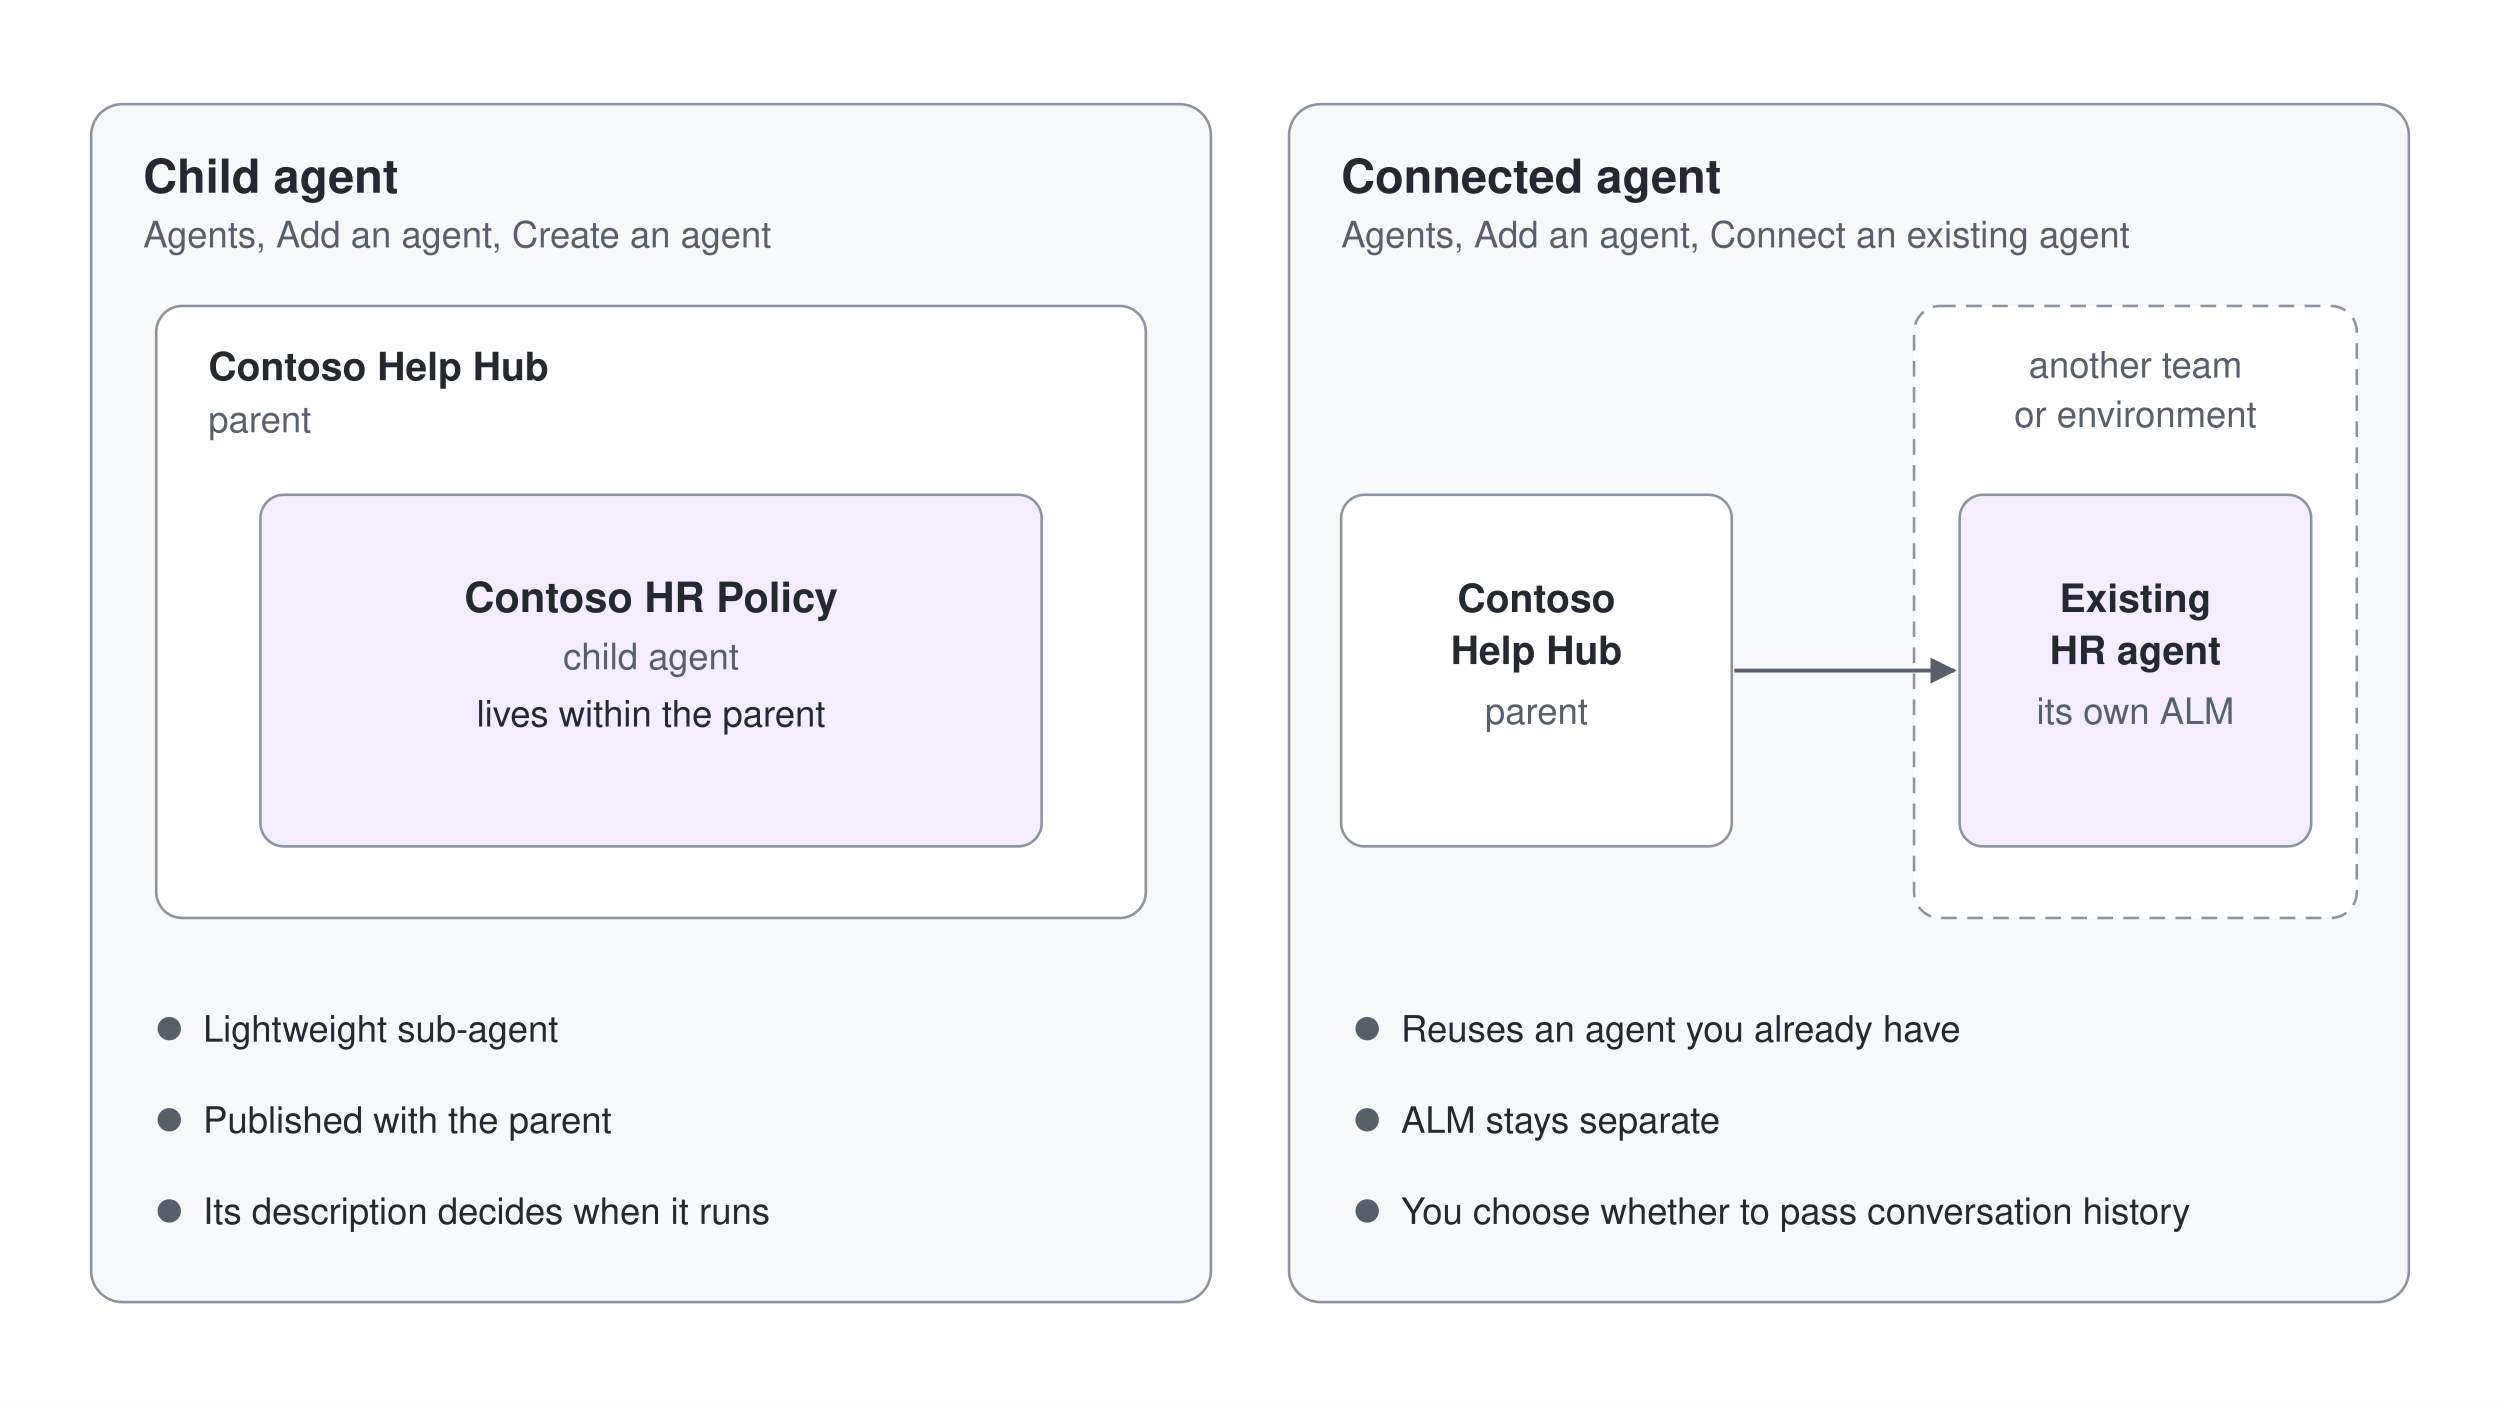
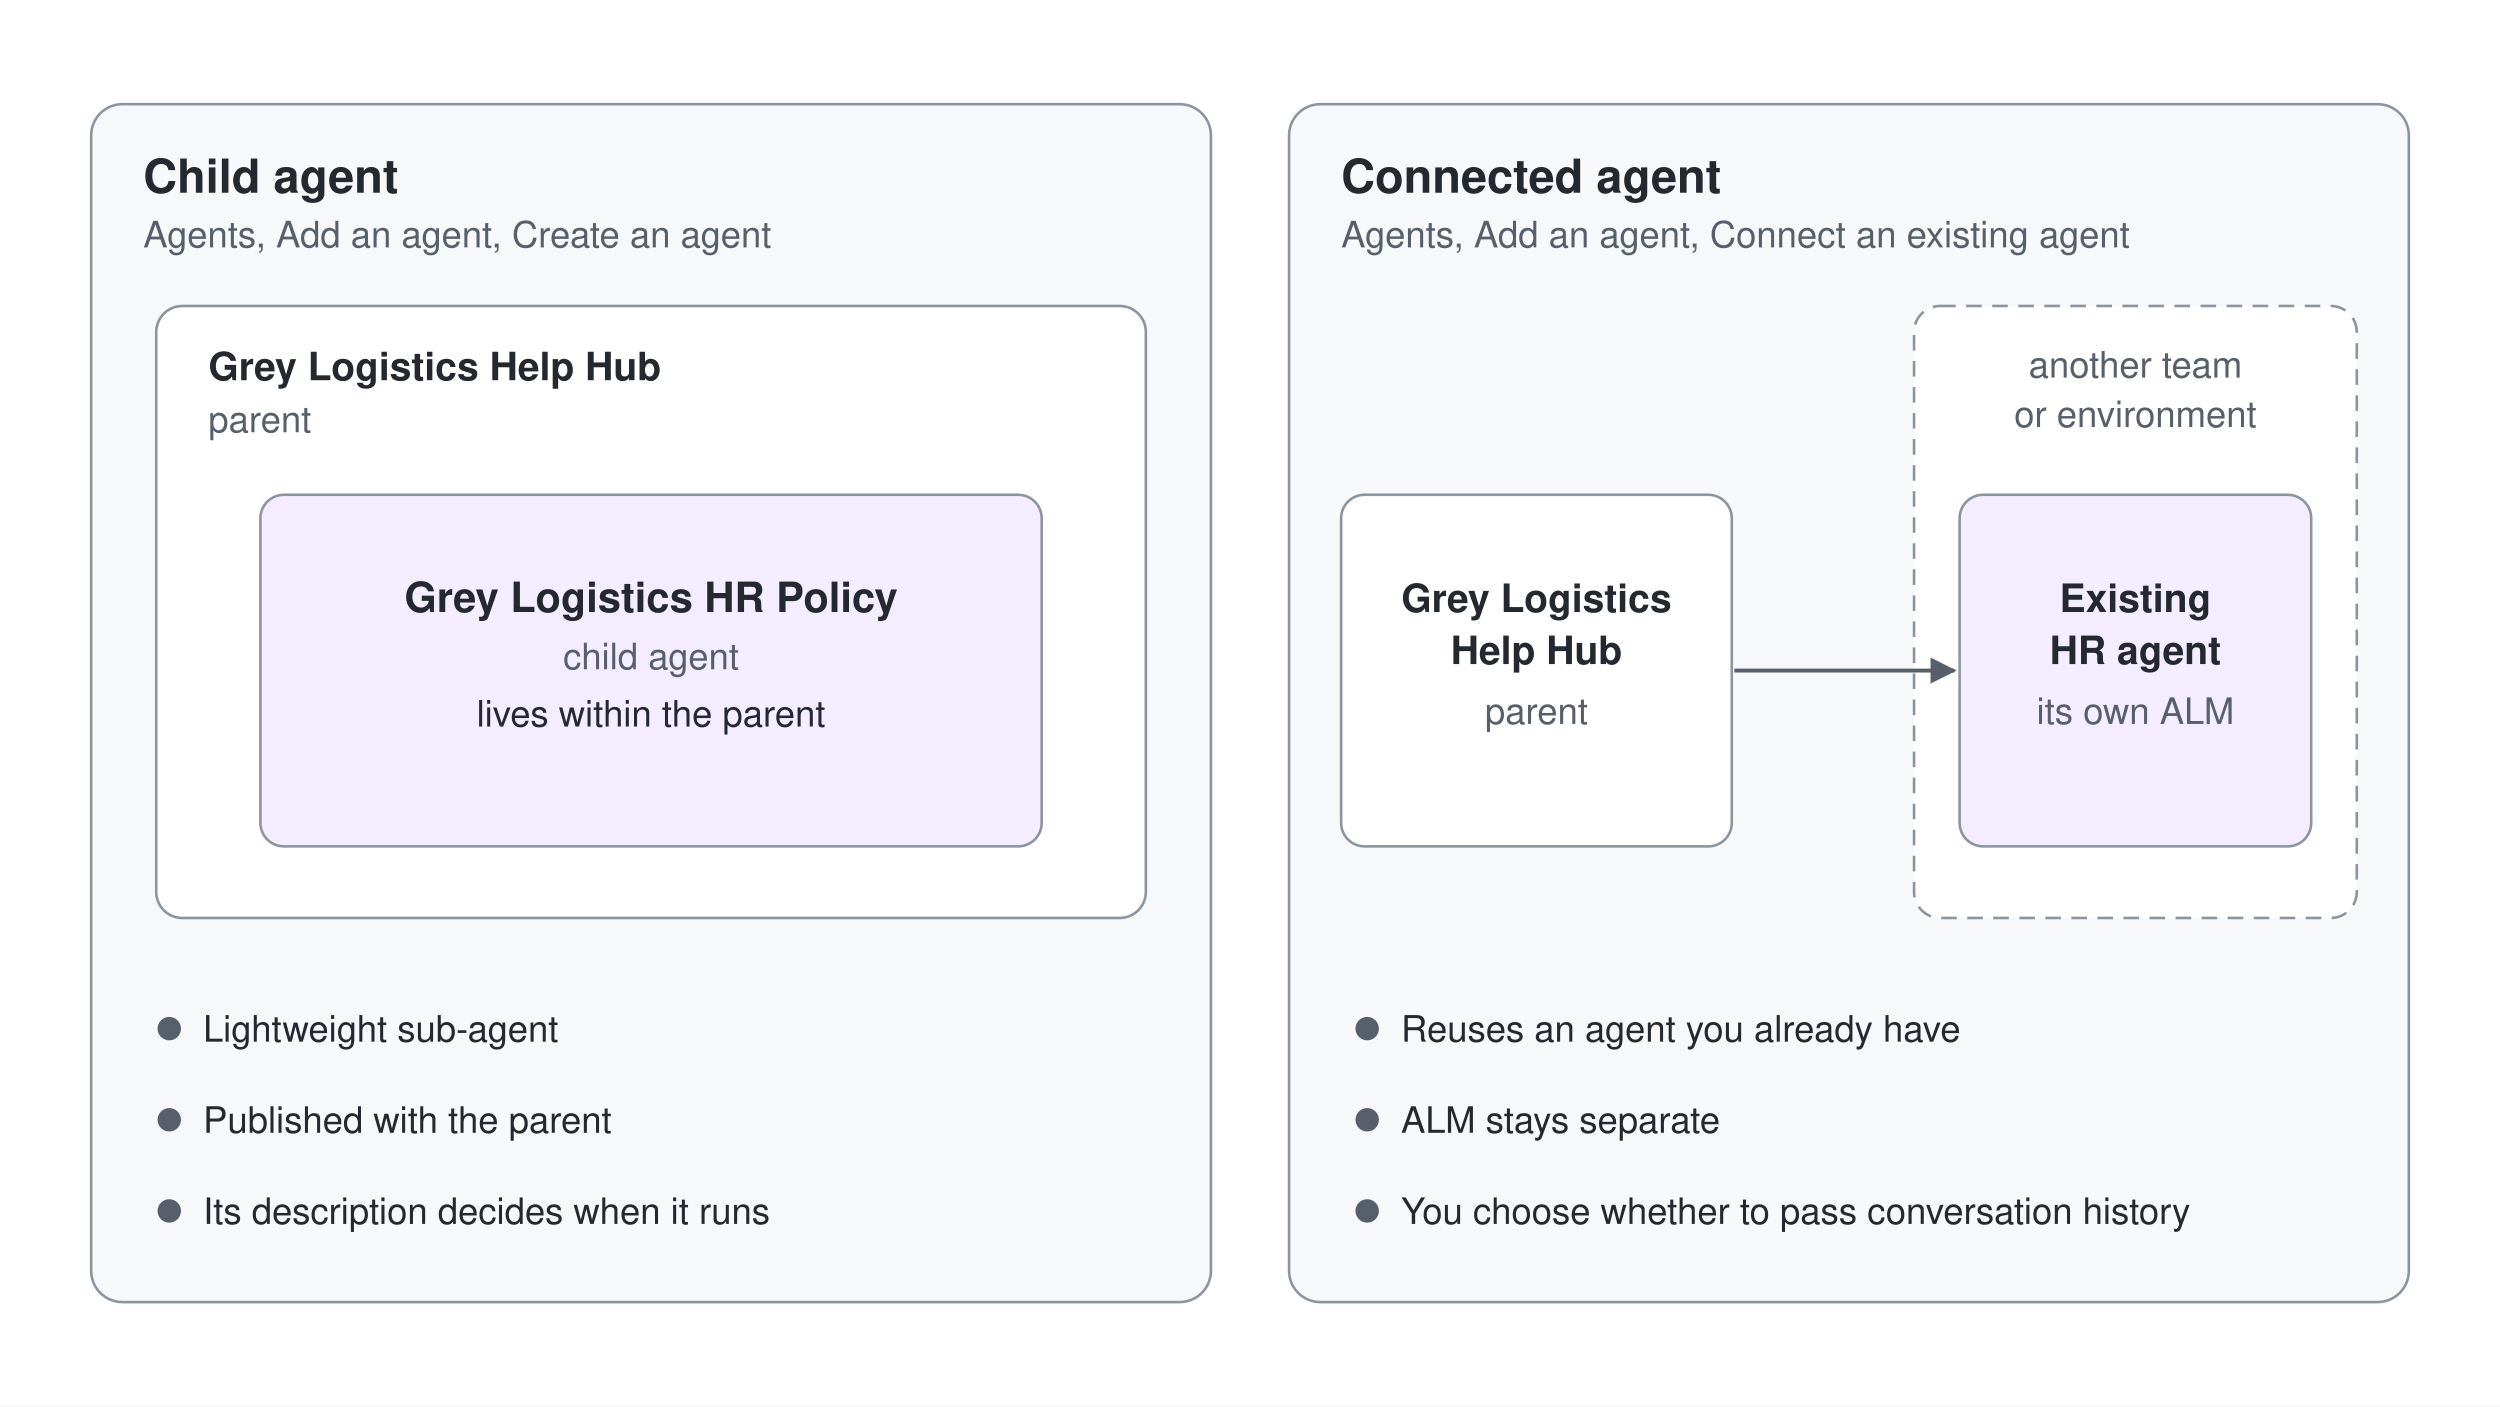
<svg xmlns="http://www.w3.org/2000/svg" viewBox="0 0 1920 1080" width="1920" height="1080" role="img" aria-labelledby="t d" font-family="Segoe UI, Helvetica, Arial, sans-serif">
  <rect x="0" y="0" width="1920" height="1080" fill="#ffffff" />
  <defs>
    <marker id="ah" viewBox="0 0 12 12" refX="11" refY="6" markerWidth="20" markerHeight="20" markerUnits="userSpaceOnUse" orient="auto">
      <path d="M0,0 L12,6 L0,12 z" fill="#57606a" />
    </marker>
  </defs>
  <rect x="70" y="80" width="860" height="920" rx="24" fill="#f6f8fa" stroke="#8c959f" stroke-width="2" />
  <text x="110" y="148" font-size="36" font-weight="700" fill="#24292f">Child agent</text>
  <text x="110" y="190" font-size="28" fill="#57606a">Agents, Add an agent, Create an agent</text>
  <rect x="120" y="235" width="760" height="470" rx="20" fill="#ffffff" stroke="#8c959f" stroke-width="2" />
-   <text x="160" y="292" font-size="30" font-weight="700" fill="#24292f">Contoso Help Hub</text>
+   <text x="160" y="292" font-size="30" font-weight="700" fill="#24292f">Grey Logistics Help Hub</text>
  <text x="160" y="332" font-size="28" fill="#57606a">parent</text>
  <rect x="200" y="380" width="600" height="270" rx="18" fill="#f3edff" stroke="#8c959f" stroke-width="2" />
-   <text x="500" y="470" text-anchor="middle" font-size="32" font-weight="700" fill="#24292f">Contoso HR Policy</text>
+   <text x="500" y="470" text-anchor="middle" font-size="32" font-weight="700" fill="#24292f">Grey Logistics HR Policy</text>
  <text x="500" y="514" text-anchor="middle" font-size="28" fill="#57606a">child agent</text>
  <text x="500" y="558" text-anchor="middle" font-size="28" fill="#24292f">lives within the parent</text>
  <circle cx="130" cy="790" r="9" fill="#57606a" />
  <text x="156" y="800" font-size="28" fill="#24292f">Lightweight sub-agent</text>
  <circle cx="130" cy="860" r="9" fill="#57606a" />
  <text x="156" y="870" font-size="28" fill="#24292f">Published with the parent</text>
  <circle cx="130" cy="930" r="9" fill="#57606a" />
  <text x="156" y="940" font-size="28" fill="#24292f">Its description decides when it runs</text>
  <rect x="990" y="80" width="860" height="920" rx="24" fill="#f6f8fa" stroke="#8c959f" stroke-width="2" />
  <text x="1030" y="148" font-size="36" font-weight="700" fill="#24292f">Connected agent</text>
  <text x="1030" y="190" font-size="28" fill="#57606a">Agents, Add an agent, Connect an existing agent</text>
  <rect x="1030" y="380" width="300" height="270" rx="18" fill="#ffffff" stroke="#8c959f" stroke-width="2" />
-   <text x="1180" y="470" text-anchor="middle" font-size="30" font-weight="700" fill="#24292f">Contoso</text>
+   <text x="1180" y="470" text-anchor="middle" font-size="30" font-weight="700" fill="#24292f">Grey Logistics</text>
  <text x="1180" y="510" text-anchor="middle" font-size="30" font-weight="700" fill="#24292f">Help Hub</text>
  <text x="1180" y="556" text-anchor="middle" font-size="28" fill="#57606a">parent</text>
  <rect x="1470" y="235" width="340" height="470" rx="20" fill="#ffffff" stroke="#8c959f" stroke-width="2" stroke-dasharray="12 8" />
  <text x="1640" y="290" text-anchor="middle" font-size="28" fill="#57606a">another team</text>
  <text x="1640" y="328" text-anchor="middle" font-size="28" fill="#57606a">or environment</text>
  <rect x="1505" y="380" width="270" height="270" rx="18" fill="#f3edff" stroke="#8c959f" stroke-width="2" />
  <text x="1640" y="470" text-anchor="middle" font-size="30" font-weight="700" fill="#24292f">Existing</text>
  <text x="1640" y="510" text-anchor="middle" font-size="30" font-weight="700" fill="#24292f">HR agent</text>
  <text x="1640" y="556" text-anchor="middle" font-size="28" fill="#57606a">its own ALM</text>
  <g stroke="#57606a" stroke-width="3" fill="none" marker-end="url(#ah)">
    <line x1="1332" y1="515" x2="1501" y2="515" />
  </g>
  <circle cx="1050" cy="790" r="9" fill="#57606a" />
  <text x="1076" y="800" font-size="28" fill="#24292f">Reuses an agent you already have</text>
  <circle cx="1050" cy="860" r="9" fill="#57606a" />
  <text x="1076" y="870" font-size="28" fill="#24292f">ALM stays separate</text>
  <circle cx="1050" cy="930" r="9" fill="#57606a" />
  <text x="1076" y="940" font-size="28" fill="#24292f">You choose whether to pass conversation history</text>
</svg>
